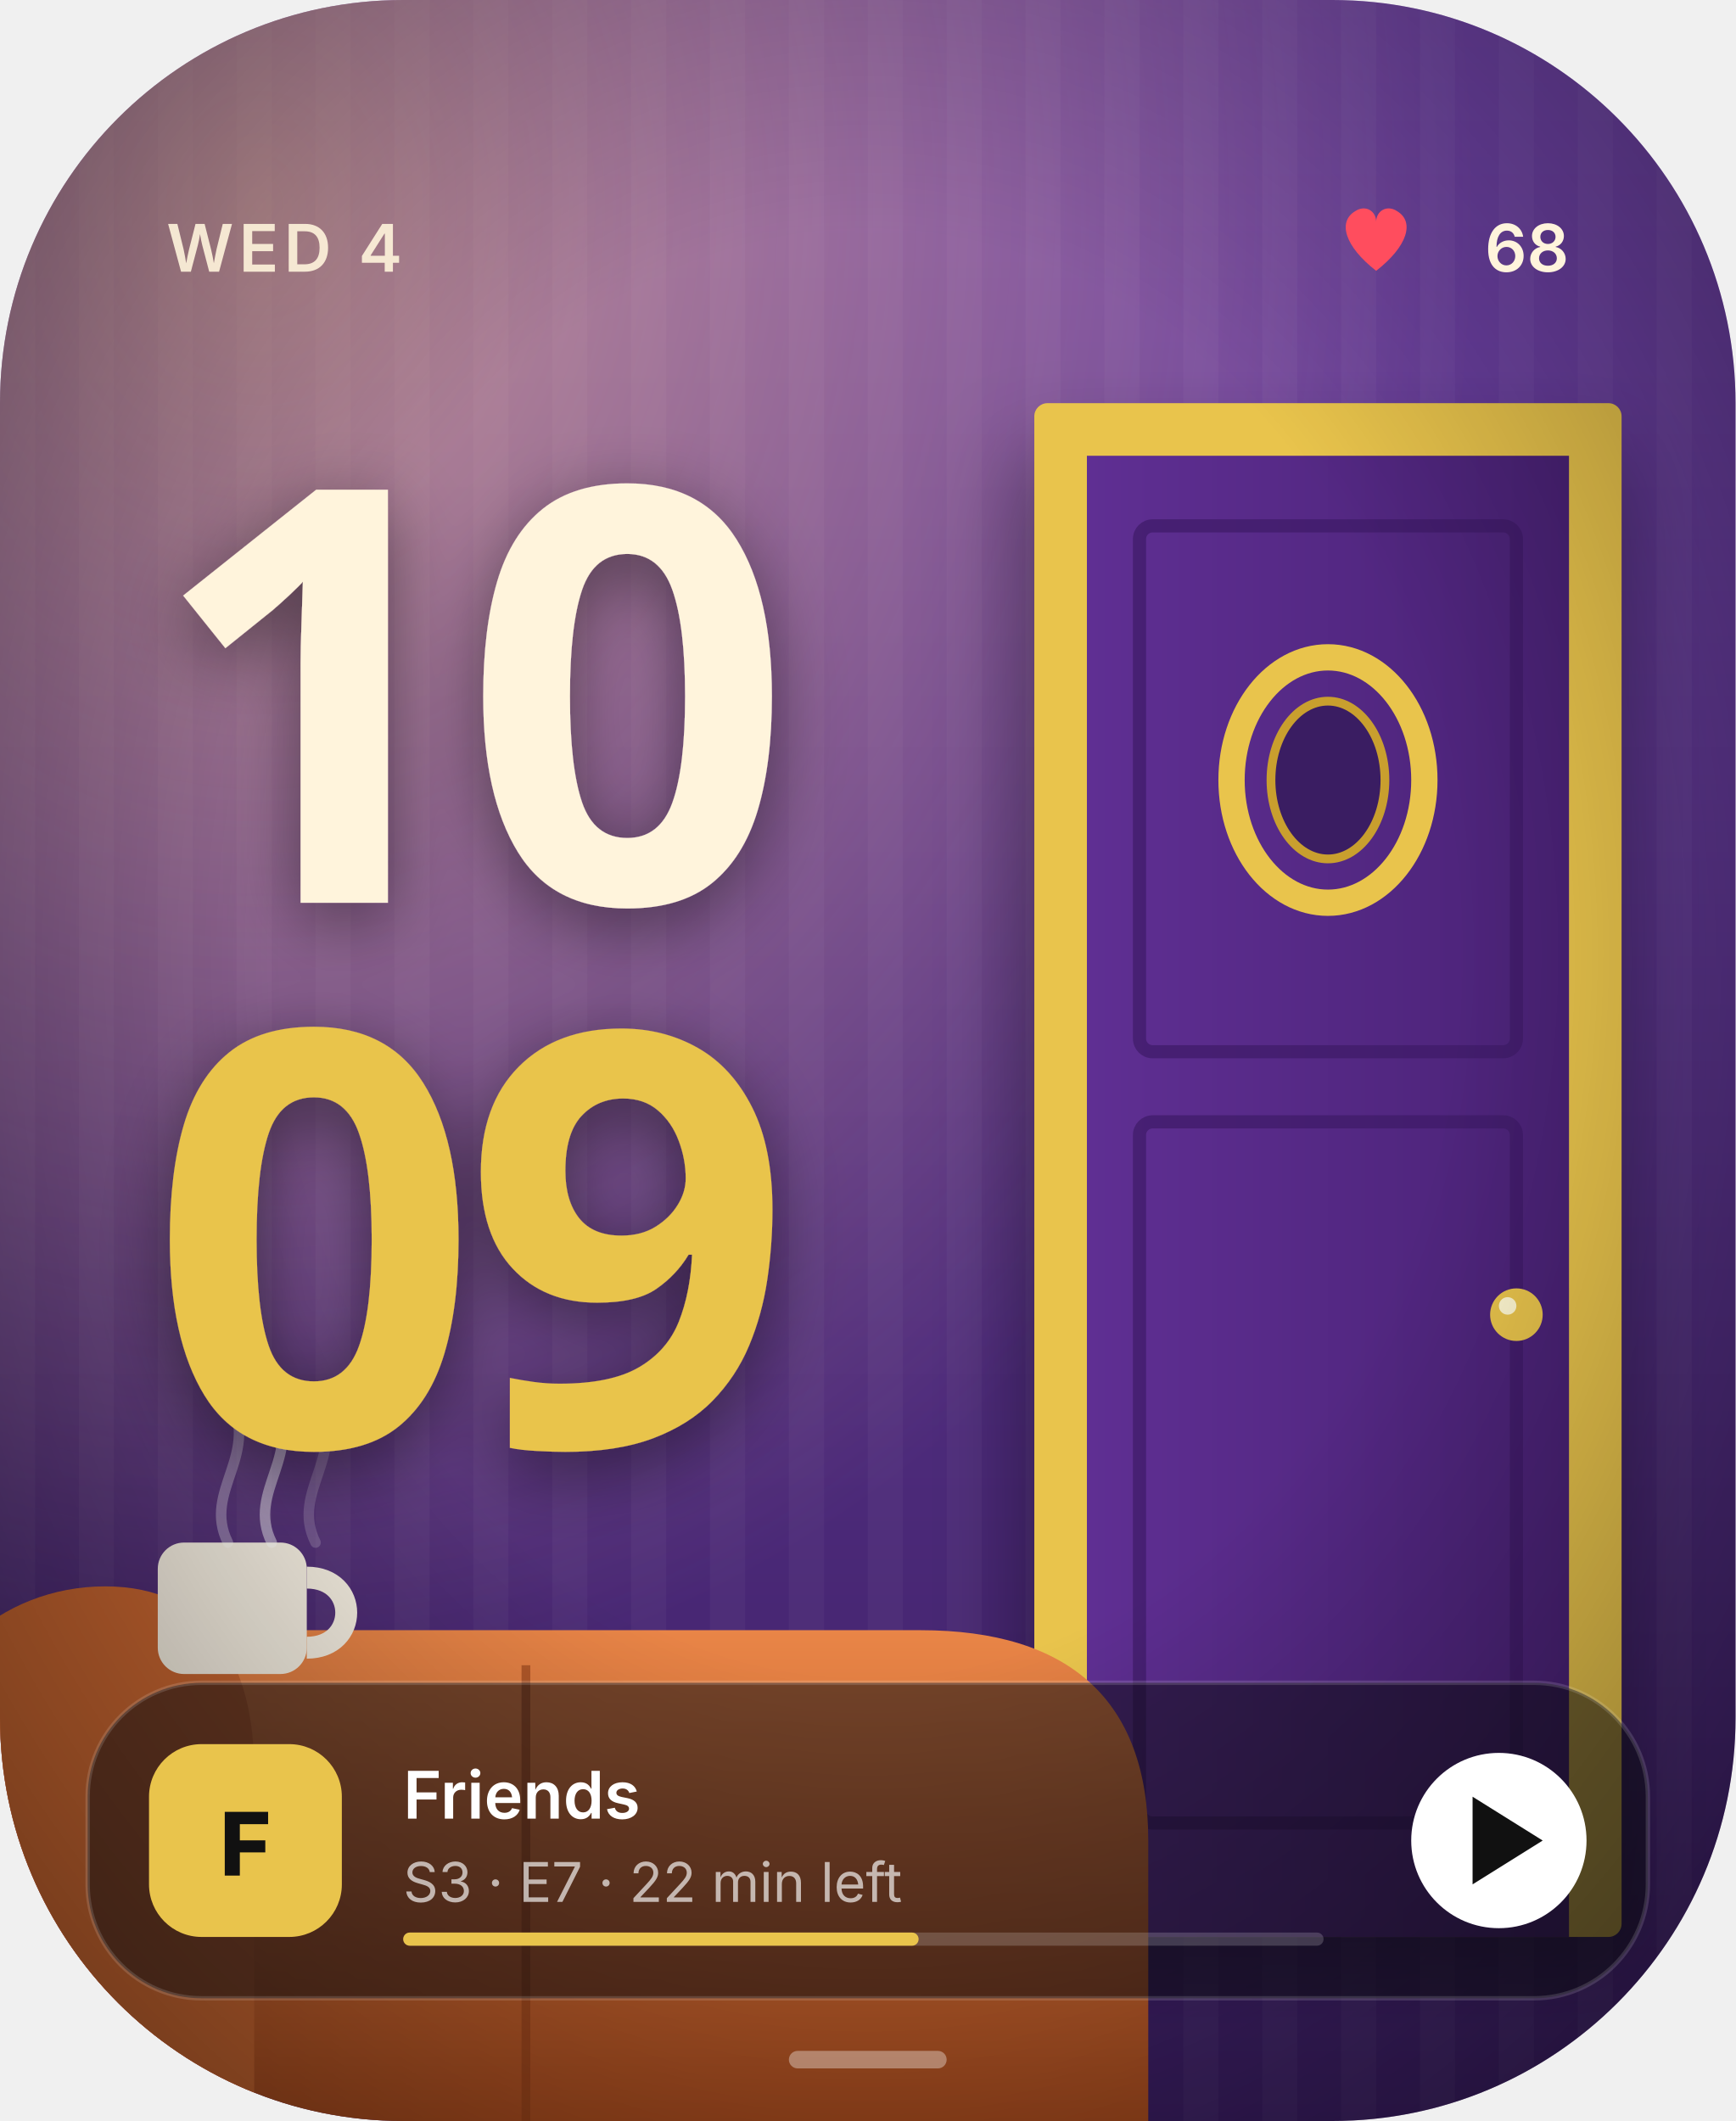
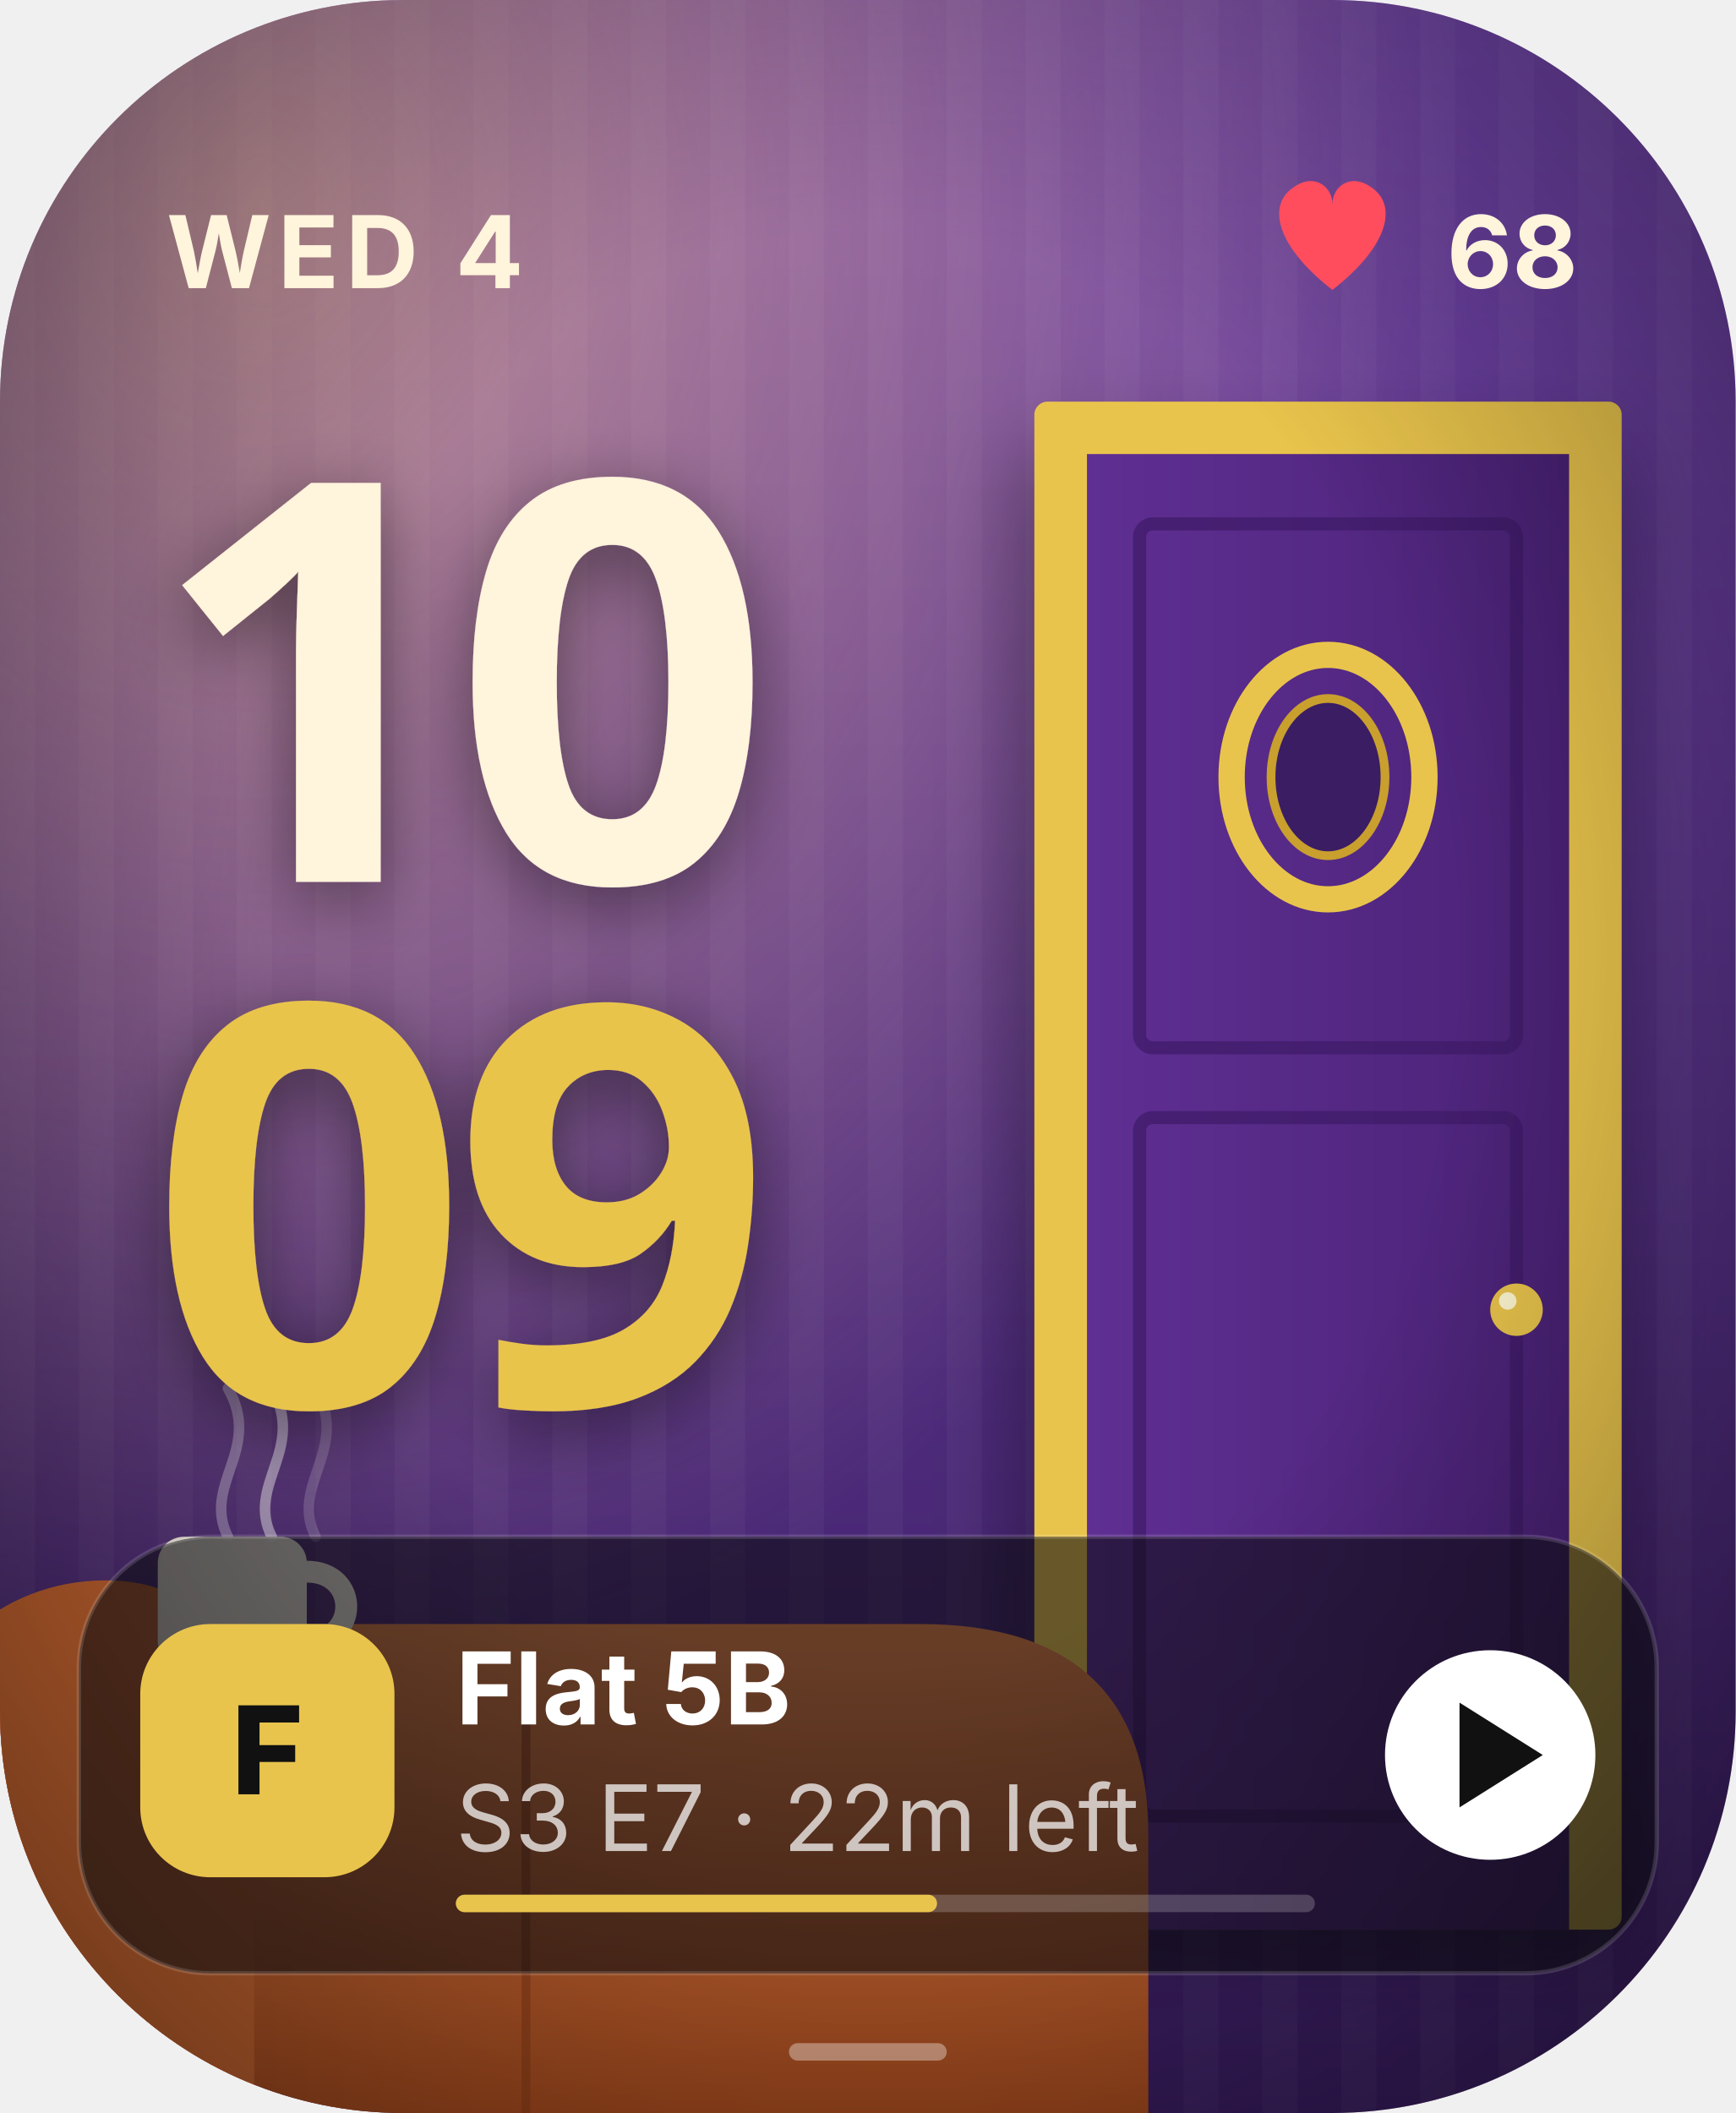
- <svg xmlns="http://www.w3.org/2000/svg" width="396" height="484" viewBox="0 0 396 484">
+ <svg xmlns="http://www.w3.org/2000/svg" width="368" height="448" preserveAspectRatio="none" viewBox="0 0 396 484">
  <defs>
    <clipPath id="hclip">
      <rect width="396" height="484" rx="92" />
    </clipPath>
    <filter id="hsoft" x="-50%" y="-50%" width="200%" height="200%">
      <feGaussianBlur stdDeviation="12" />
    </filter>
    <filter id="hshadow" x="-20%" y="-20%" width="140%" height="140%">
      <feDropShadow dx="0" dy="4" stdDeviation="8" flood-color="#000" flood-opacity=".45" />
    </filter>
    <radialGradient id="hvig" cx=".5" cy=".45" r=".75">
      <stop offset=".45" stop-color="#000" stop-opacity="0" />
      <stop offset="1" stop-color="#000" stop-opacity=".5" />
    </radialGradient>
  </defs>
  <g clip-path="url(#hclip)">
    <defs>
      <linearGradient id="hw" x1="0" y1="0" x2="0" y2="1">
        <stop offset="0" stop-color="#7446ad" />
        <stop offset="1" stop-color="#3a1d62" />
      </linearGradient>
      <linearGradient id="hd" x1="0" y1="0" x2="1" y2="0">
        <stop offset="0" stop-color="#5f2f93" />
        <stop offset="1" stop-color="#4a2276" />
      </linearGradient>
      <radialGradient id="hlamp" cx=".15" cy=".1" r=".7">
        <stop offset="0" stop-color="#ffcf8a" stop-opacity=".55" />
        <stop offset="1" stop-color="#ffcf8a" stop-opacity="0" />
      </radialGradient>
      <linearGradient id="hc" x1="0" y1="0" x2="0" y2="1">
        <stop offset="0" stop-color="#e98547" />
        <stop offset="1" stop-color="#a94c1f" />
      </linearGradient>
      <filter id="hsh" x="-60%" y="-60%" width="220%" height="220%">
        <feGaussianBlur stdDeviation="10" />
      </filter>
    </defs>
    <rect width="396" height="484" fill="url(#hw)" />
    <rect x="0" width="8" height="484" fill="#fff" opacity=".035" />
    <rect x="18" width="8" height="484" fill="#fff" opacity=".035" />
    <rect x="36" width="8" height="484" fill="#fff" opacity=".035" />
    <rect x="54" width="8" height="484" fill="#fff" opacity=".035" />
    <rect x="72" width="8" height="484" fill="#fff" opacity=".035" />
    <rect x="90" width="8" height="484" fill="#fff" opacity=".035" />
    <rect x="108" width="8" height="484" fill="#fff" opacity=".035" />
    <rect x="126" width="8" height="484" fill="#fff" opacity=".035" />
    <rect x="144" width="8" height="484" fill="#fff" opacity=".035" />
    <rect x="162" width="8" height="484" fill="#fff" opacity=".035" />
    <rect x="180" width="8" height="484" fill="#fff" opacity=".035" />
    <rect x="198" width="8" height="484" fill="#fff" opacity=".035" />
    <rect x="216" width="8" height="484" fill="#fff" opacity=".035" />
    <rect x="234" width="8" height="484" fill="#fff" opacity=".035" />
    <rect x="252" width="8" height="484" fill="#fff" opacity=".035" />
    <rect x="270" width="8" height="484" fill="#fff" opacity=".035" />
    <rect x="288" width="8" height="484" fill="#fff" opacity=".035" />
    <rect x="306" width="8" height="484" fill="#fff" opacity=".035" />
    <rect x="324" width="8" height="484" fill="#fff" opacity=".035" />
    <rect x="342" width="8" height="484" fill="#fff" opacity=".035" />
    <rect x="360" width="8" height="484" fill="#fff" opacity=".035" />
    <rect x="378" width="8" height="484" fill="#fff" opacity=".035" />
    <rect width="396" height="484" fill="url(#hlamp)" />
    <rect x="232" y="104" width="138" height="340" fill="#000" opacity=".35" filter="url(#hsh)" />
    <rect x="236" y="92" width="134" height="350" rx="3" fill="#e9c44c" />
    <rect x="248" y="104" width="110" height="338" fill="url(#hd)" />
    <rect x="260" y="120" width="86" height="120" rx="3" fill="none" stroke="#3d1a66" stroke-width="3" opacity=".7" />
    <rect x="260" y="256" width="86" height="160" rx="3" fill="none" stroke="#3d1a66" stroke-width="3" opacity=".7" />
    <ellipse cx="303" cy="178" rx="22" ry="28" fill="none" stroke="#e9c44c" stroke-width="6" />
    <ellipse cx="303" cy="178" rx="13" ry="18" fill="#3a1d62" stroke="#c99f2e" stroke-width="2" />
    <circle cx="346" cy="300" r="6" fill="#e9c44c" />
    <circle cx="344" cy="298" r="2" fill="#fff7d0" />
    <path d="M-20 420 C -20 386 6 372 40 372 L 210 372 C 244 372 262 388 262 420 L 262 484 L -20 484 Z" fill="url(#hc)" />
    <path d="M-20 404 C -20 380 0 362 24 362 C 48 362 58 380 58 404 L 58 484 L -20 484 Z" fill="#c76530" />
    <line x1="120" y1="380" x2="120" y2="484" stroke="#8f3e17" stroke-width="2" opacity=".6" />
    <g transform="translate(36 352)">
      <rect x="0" y="0" width="34" height="30" rx="6" fill="#f6efe2" />
      <path d="M34 8 C 46 8 46 24 34 24" stroke="#f6efe2" stroke-width="5" fill="none" />
    </g>
    <path d="M52 352 C 46 340, 60 332, 52 318" stroke="#fff" stroke-width="2.4" fill="none" stroke-linecap="round" opacity="0.32" />
    <path d="M62 352 C 56 340, 70 332, 62 318" stroke="#fff" stroke-width="2.4" fill="none" stroke-linecap="round" opacity="0.48" />
    <path d="M72 352 C 66 340, 80 332, 72 318" stroke="#fff" stroke-width="2.4" fill="none" stroke-linecap="round" opacity="0.19" />
    <rect width="396" height="484" fill="url(#hvig)" />
-     <text x="38" y="62" font-family="Inter, 'Inter Tight', system-ui, sans-serif" font-size="15" font-weight="600" letter-spacing="1.2" fill="#FFF4DC" opacity=".9">WED 4</text>
-     <path transform="translate(314.0 57.0) scale(0.800)" fill="#ff4d5e" d="M0 6 C -9 -1 -11 -8 -6 -11 C -3 -13 0 -11 0 -8 C 0 -11 3 -13 6 -11 C 11 -8 9 -1 0 6Z" />
-     <text x="358" y="62" text-anchor="end" font-family="Inter, 'Inter Tight', system-ui, sans-serif" font-size="15" font-weight="600" fill="#FFF4DC">68</text>
+     <text x="38" y="66" font-family="Inter" font-size="23" font-weight="700" letter-spacing="1.5" fill="#FFF4DC">WED 4</text>
+     <path transform="translate(304.0 58.0) scale(1.400)" fill="#ff4d5e" d="M0 6 C -9 -1 -11 -8 -6 -11 C -3 -13 0 -11 0 -8 C 0 -11 3 -13 6 -11 C 11 -8 9 -1 0 6Z" />
+     <text x="360" y="66" text-anchor="end" font-family="Inter" font-size="23" font-weight="700" fill="#FFF4DC">68</text>
    <g filter="url(#hshadow)">
-       <text x="34" y="206" font-family="'Gabarito', sans-serif" font-weight="800" font-size="132" letter-spacing="-4" fill="#FFF4DC">10</text>
-       <text x="34" y="330" font-family="'Gabarito', sans-serif" font-weight="800" font-size="132" letter-spacing="-4" fill="#e9c44c">09</text>
+       <text x="34" y="202" font-family="Gabarito" font-weight="800" font-size="128" letter-spacing="-4" fill="#FFF4DC">10</text>
+       <text x="34" y="322" font-family="Gabarito" font-weight="800" font-size="128" letter-spacing="-4" fill="#e9c44c">09</text>
    </g>
-     <rect x="20" y="384" width="356" height="72" rx="26" fill="#0b0b10" fill-opacity=".52" stroke="#fff" stroke-opacity=".14" />
-     <rect x="34" y="398" width="44" height="44" rx="12" fill="#e9c44c" />
-     <text x="56" y="428" text-anchor="middle" font-family="Inter, 'Inter Tight', system-ui, sans-serif" font-size="20" font-weight="800" fill="#111">F</text>
-     <text x="92" y="415" font-family="Inter, 'Inter Tight', system-ui, sans-serif" font-size="15" font-weight="600" fill="#fff">Friends</text>
-     <text x="92" y="434" font-family="Inter, 'Inter Tight', system-ui, sans-serif" font-size="12.5" fill="#fff" opacity=".65">S3 · E7 · 22 min left</text>
-     <rect x="92" y="441" width="210" height="3" rx="1.5" fill="#fff" opacity=".18" />
-     <rect x="92" y="441" width="117.6" height="3" rx="1.5" fill="#e9c44c" />
-     <circle cx="342" cy="420" r="20" fill="#fff" />
-     <path d="M336 410 L 352 420 L 336 430 Z" fill="#111" />
+     <rect x="18" y="352" width="360" height="100" rx="30" fill="#0b0b10" fill-opacity=".58" stroke="#fff" stroke-opacity=".14" />
+     <rect x="32" y="372" width="58" height="58" rx="16" fill="#e9c44c" />
+     <text x="61" y="411" text-anchor="middle" font-family="Inter" font-size="28" font-weight="800" fill="#111">F</text>
+     <text x="104" y="395" font-family="Inter" font-size="23" font-weight="700" fill="#fff">Flat 5B</text>
+     <text x="104" y="424" font-family="Inter" font-size="21" fill="#fff" opacity=".72">S3 E7 · 22m left</text>
+     <rect x="104" y="434" width="196" height="4" rx="2" fill="#fff" opacity=".2" />
+     <rect x="104" y="434" width="109.8" height="4" rx="2" fill="#e9c44c" />
+     <circle cx="340" cy="402" r="24" fill="#fff" />
+     <path d="M333 390 L 352 402 L 333 414 Z" fill="#111" />
    <rect x="180" y="468" width="36" height="4" rx="2" fill="#fff" opacity=".35" />
  </g>
</svg>
